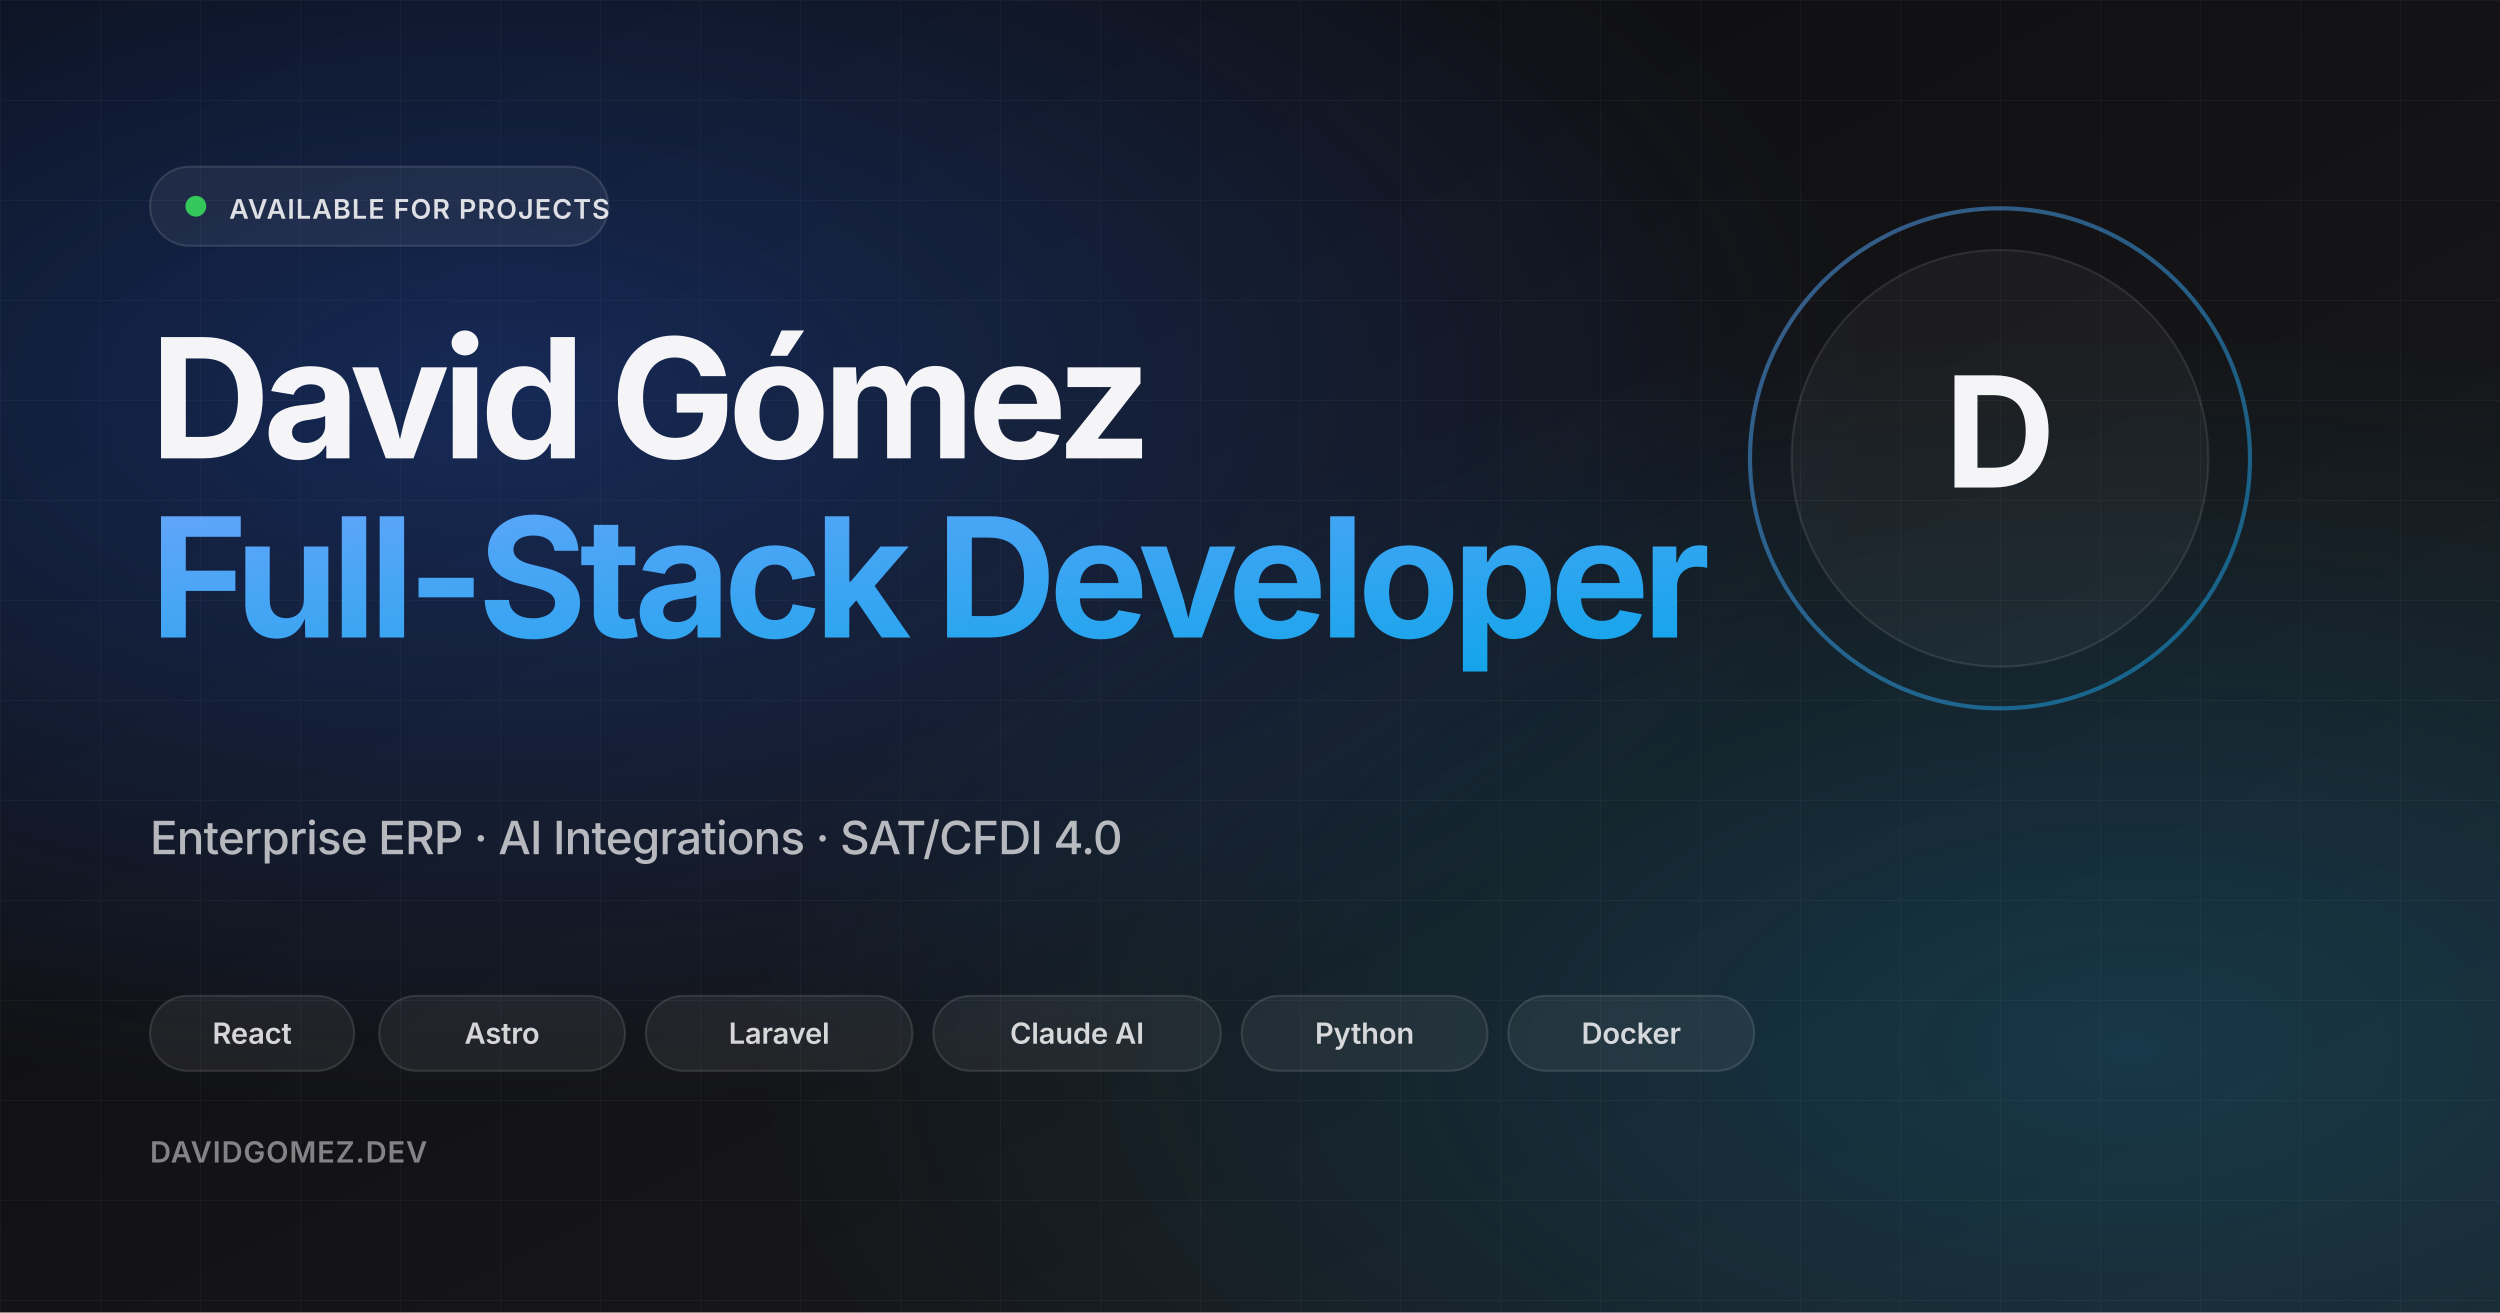
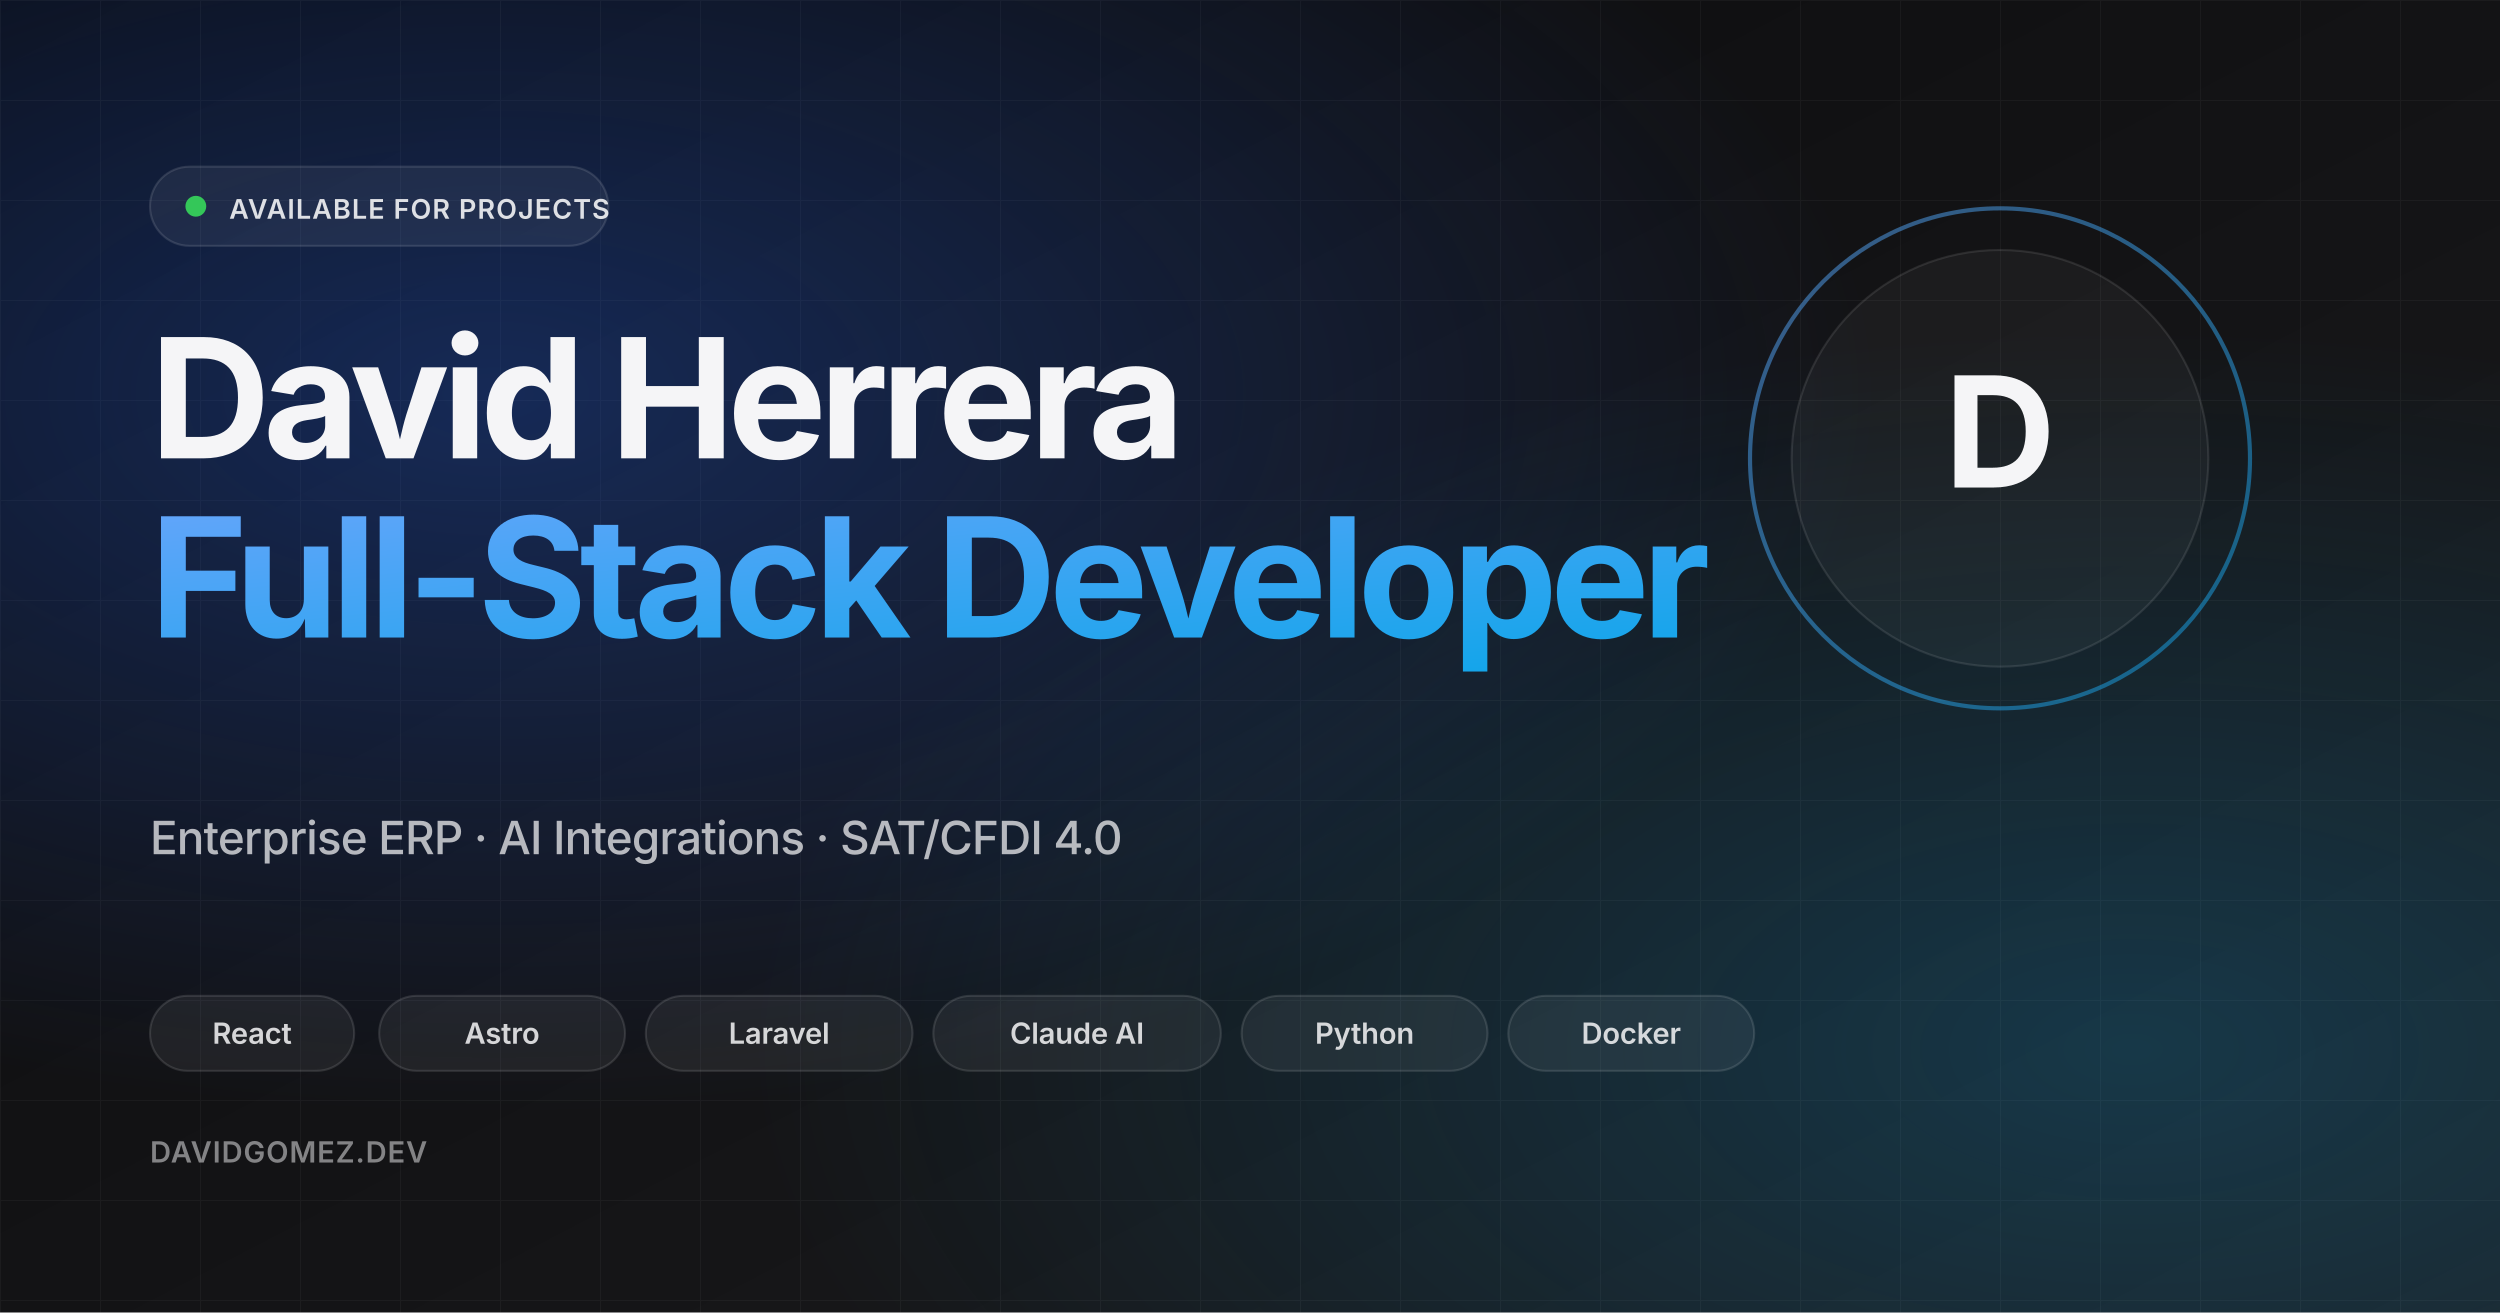
<svg xmlns="http://www.w3.org/2000/svg" viewBox="0 0 1200 630" width="1200" height="630">
  <defs>
    <linearGradient id="bg" x1="0" y1="0" x2="1" y2="1">
      <stop offset="0" stop-color="#0a0a0c" />
      <stop offset="1" stop-color="#1c1c1e" />
    </linearGradient>
    <radialGradient id="glow1" cx="20%" cy="30%" r="55%">
      <stop offset="0" stop-color="#2563eb" stop-opacity="0.32" />
      <stop offset="1" stop-color="#2563eb" stop-opacity="0" />
    </radialGradient>
    <radialGradient id="glow2" cx="85%" cy="80%" r="55%">
      <stop offset="0" stop-color="#0ea5e9" stop-opacity="0.22" />
      <stop offset="1" stop-color="#0ea5e9" stop-opacity="0" />
    </radialGradient>
    <linearGradient id="ring" x1="0" y1="0" x2="1" y2="1">
      <stop offset="0" stop-color="#60a5fa" />
      <stop offset="1" stop-color="#0ea5e9" />
    </linearGradient>
    <pattern id="grid" width="48" height="48" patternUnits="userSpaceOnUse">
      <path d="M 48 0 L 0 0 0 48" fill="none" stroke="rgba(255,255,255,0.04)" stroke-width="1" />
    </pattern>
  </defs>
  <rect width="1200" height="630" fill="url(#bg)" />
  <rect width="1200" height="630" fill="url(#grid)" />
  <rect width="1200" height="630" fill="url(#glow1)" />
  <rect width="1200" height="630" fill="url(#glow2)" />
  <g transform="translate(72, 80)">
    <rect width="220" height="38" rx="19" fill="rgba(255,255,255,0.06)" stroke="rgba(255,255,255,0.12)" stroke-width="1" />
    <circle cx="22" cy="19" r="5" fill="#34c759" />
    <text x="38" y="25" font-family="-apple-system, Inter, sans-serif" font-size="13" font-weight="600" fill="rgba(255,255,255,0.85)" letter-spacing="0.5">
      AVAILABLE FOR PROJECTS
    </text>
  </g>
  <g transform="translate(960, 220)">
    <circle cx="0" cy="0" r="120" fill="none" stroke="url(#ring)" stroke-width="2" opacity="0.5" />
    <circle cx="0" cy="0" r="100" fill="rgba(255,255,255,0.04)" stroke="rgba(255,255,255,0.10)" stroke-width="1" />
    <text x="0" y="14" font-family="-apple-system, Inter, sans-serif" font-size="74" font-weight="700" fill="#f5f5f7" text-anchor="middle" letter-spacing="-2">
      D
    </text>
  </g>
  <g transform="translate(72, 220)">
    <text font-family="-apple-system, 'SF Pro Display', Inter, sans-serif" font-size="80" font-weight="700" fill="#f5f5f7" letter-spacing="-3.5">
-       <tspan x="0" y="0">David Gómez</tspan>
+       <tspan x="0" y="0">David Herrera</tspan>
    </text>
    <text font-family="-apple-system, 'SF Pro Display', Inter, sans-serif" font-size="80" font-weight="700" letter-spacing="-3.5">
      <tspan x="0" y="86" fill="url(#ring)">Full-Stack Developer</tspan>
    </text>
  </g>
  <g transform="translate(72, 410)">
    <text font-family="-apple-system, Inter, sans-serif" font-size="22" font-weight="500" fill="rgba(245,245,247,0.72)" letter-spacing="-0.4">
      <tspan x="0" y="0">Enterprise ERP · AI Integrations · SAT/CFDI 4.0</tspan>
    </text>
  </g>
  <g transform="translate(72, 478)" font-family="-apple-system, Inter, sans-serif" font-size="14" font-weight="600" fill="rgba(245,245,247,0.85)" letter-spacing="-0.1">
    <g transform="translate(0,0)">
      <rect width="98" height="36" rx="18" fill="rgba(255,255,255,0.06)" stroke="rgba(255,255,255,0.12)" stroke-width="1" />
      <text x="49" y="23" text-anchor="middle">React</text>
    </g>
    <g transform="translate(110,0)">
      <rect width="118" height="36" rx="18" fill="rgba(255,255,255,0.06)" stroke="rgba(255,255,255,0.12)" stroke-width="1" />
      <text x="59" y="23" text-anchor="middle">Astro</text>
    </g>
    <g transform="translate(238,0)">
      <rect width="128" height="36" rx="18" fill="rgba(255,255,255,0.06)" stroke="rgba(255,255,255,0.12)" stroke-width="1" />
      <text x="64" y="23" text-anchor="middle">Laravel</text>
    </g>
    <g transform="translate(376,0)">
      <rect width="138" height="36" rx="18" fill="rgba(255,255,255,0.06)" stroke="rgba(255,255,255,0.12)" stroke-width="1" />
      <text x="69" y="23" text-anchor="middle">Claude AI</text>
    </g>
    <g transform="translate(524,0)">
      <rect width="118" height="36" rx="18" fill="rgba(255,255,255,0.06)" stroke="rgba(255,255,255,0.12)" stroke-width="1" />
      <text x="59" y="23" text-anchor="middle">Python</text>
    </g>
    <g transform="translate(652,0)">
      <rect width="118" height="36" rx="18" fill="rgba(255,255,255,0.06)" stroke="rgba(255,255,255,0.12)" stroke-width="1" />
      <text x="59" y="23" text-anchor="middle">Docker</text>
    </g>
  </g>
  <g transform="translate(72, 558)">
    <text font-family="-apple-system, Inter, sans-serif" font-size="14" font-weight="600" fill="rgba(245,245,247,0.5)" letter-spacing="0.4">
      DAVIDGOMEZ.DEV
    </text>
  </g>
</svg>
